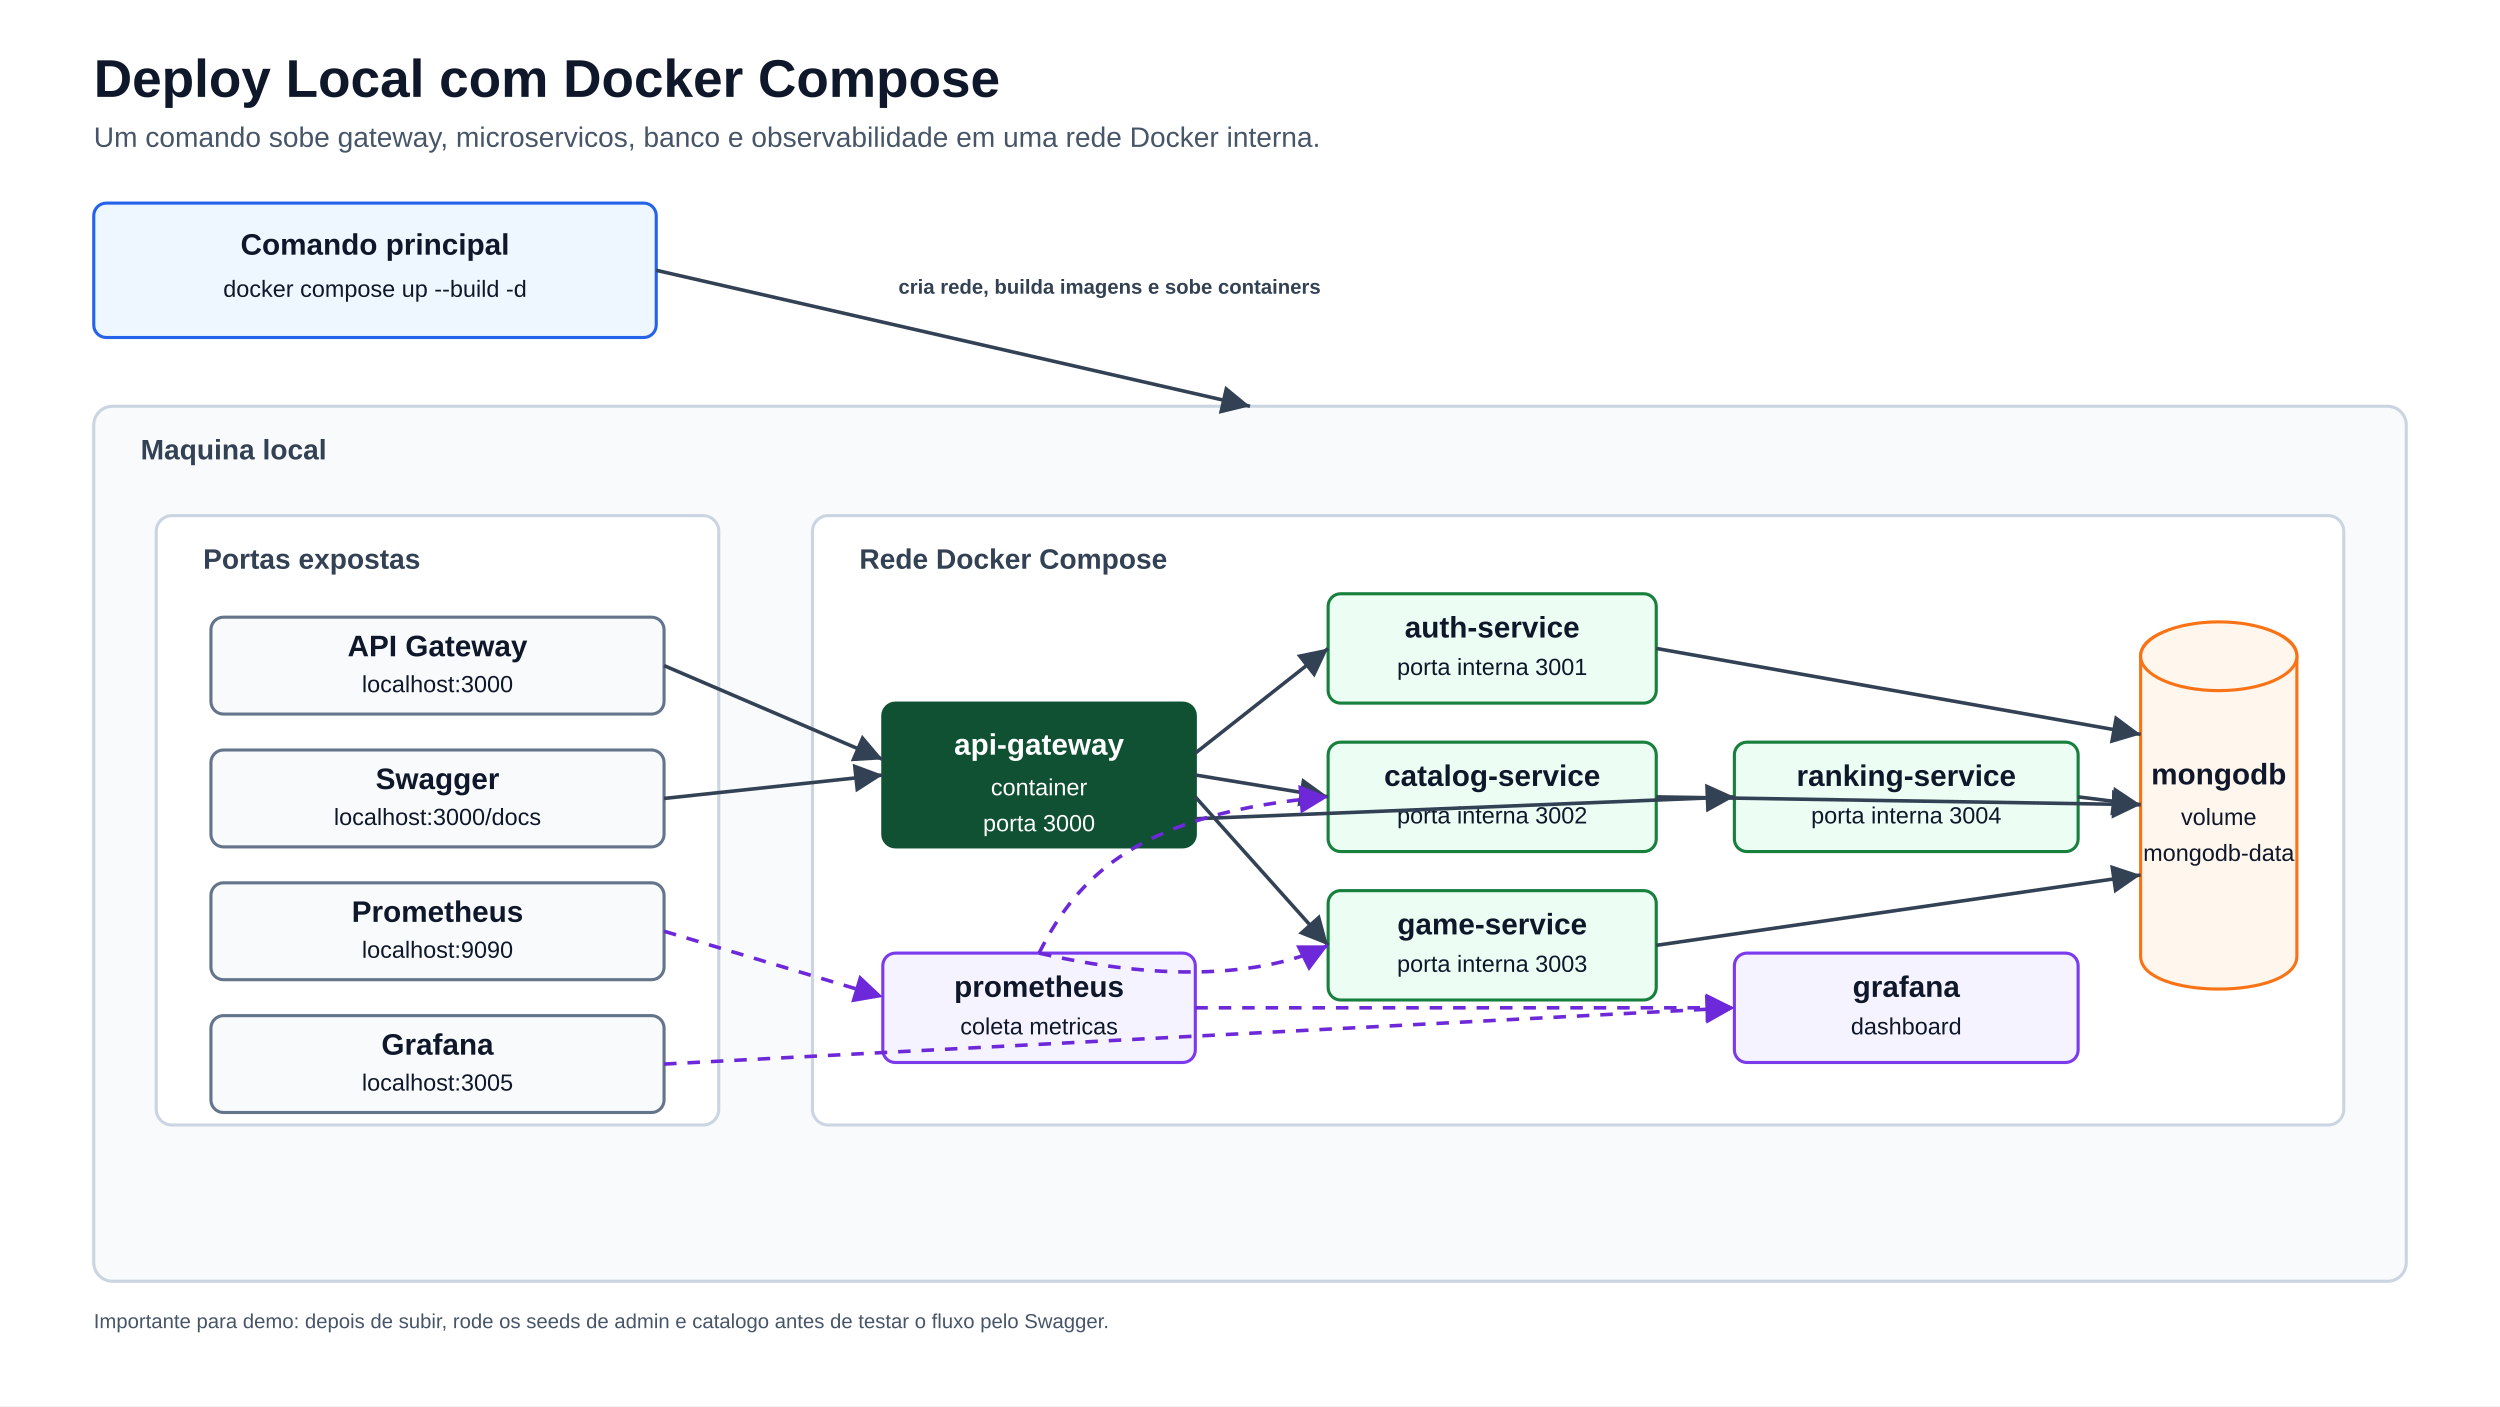
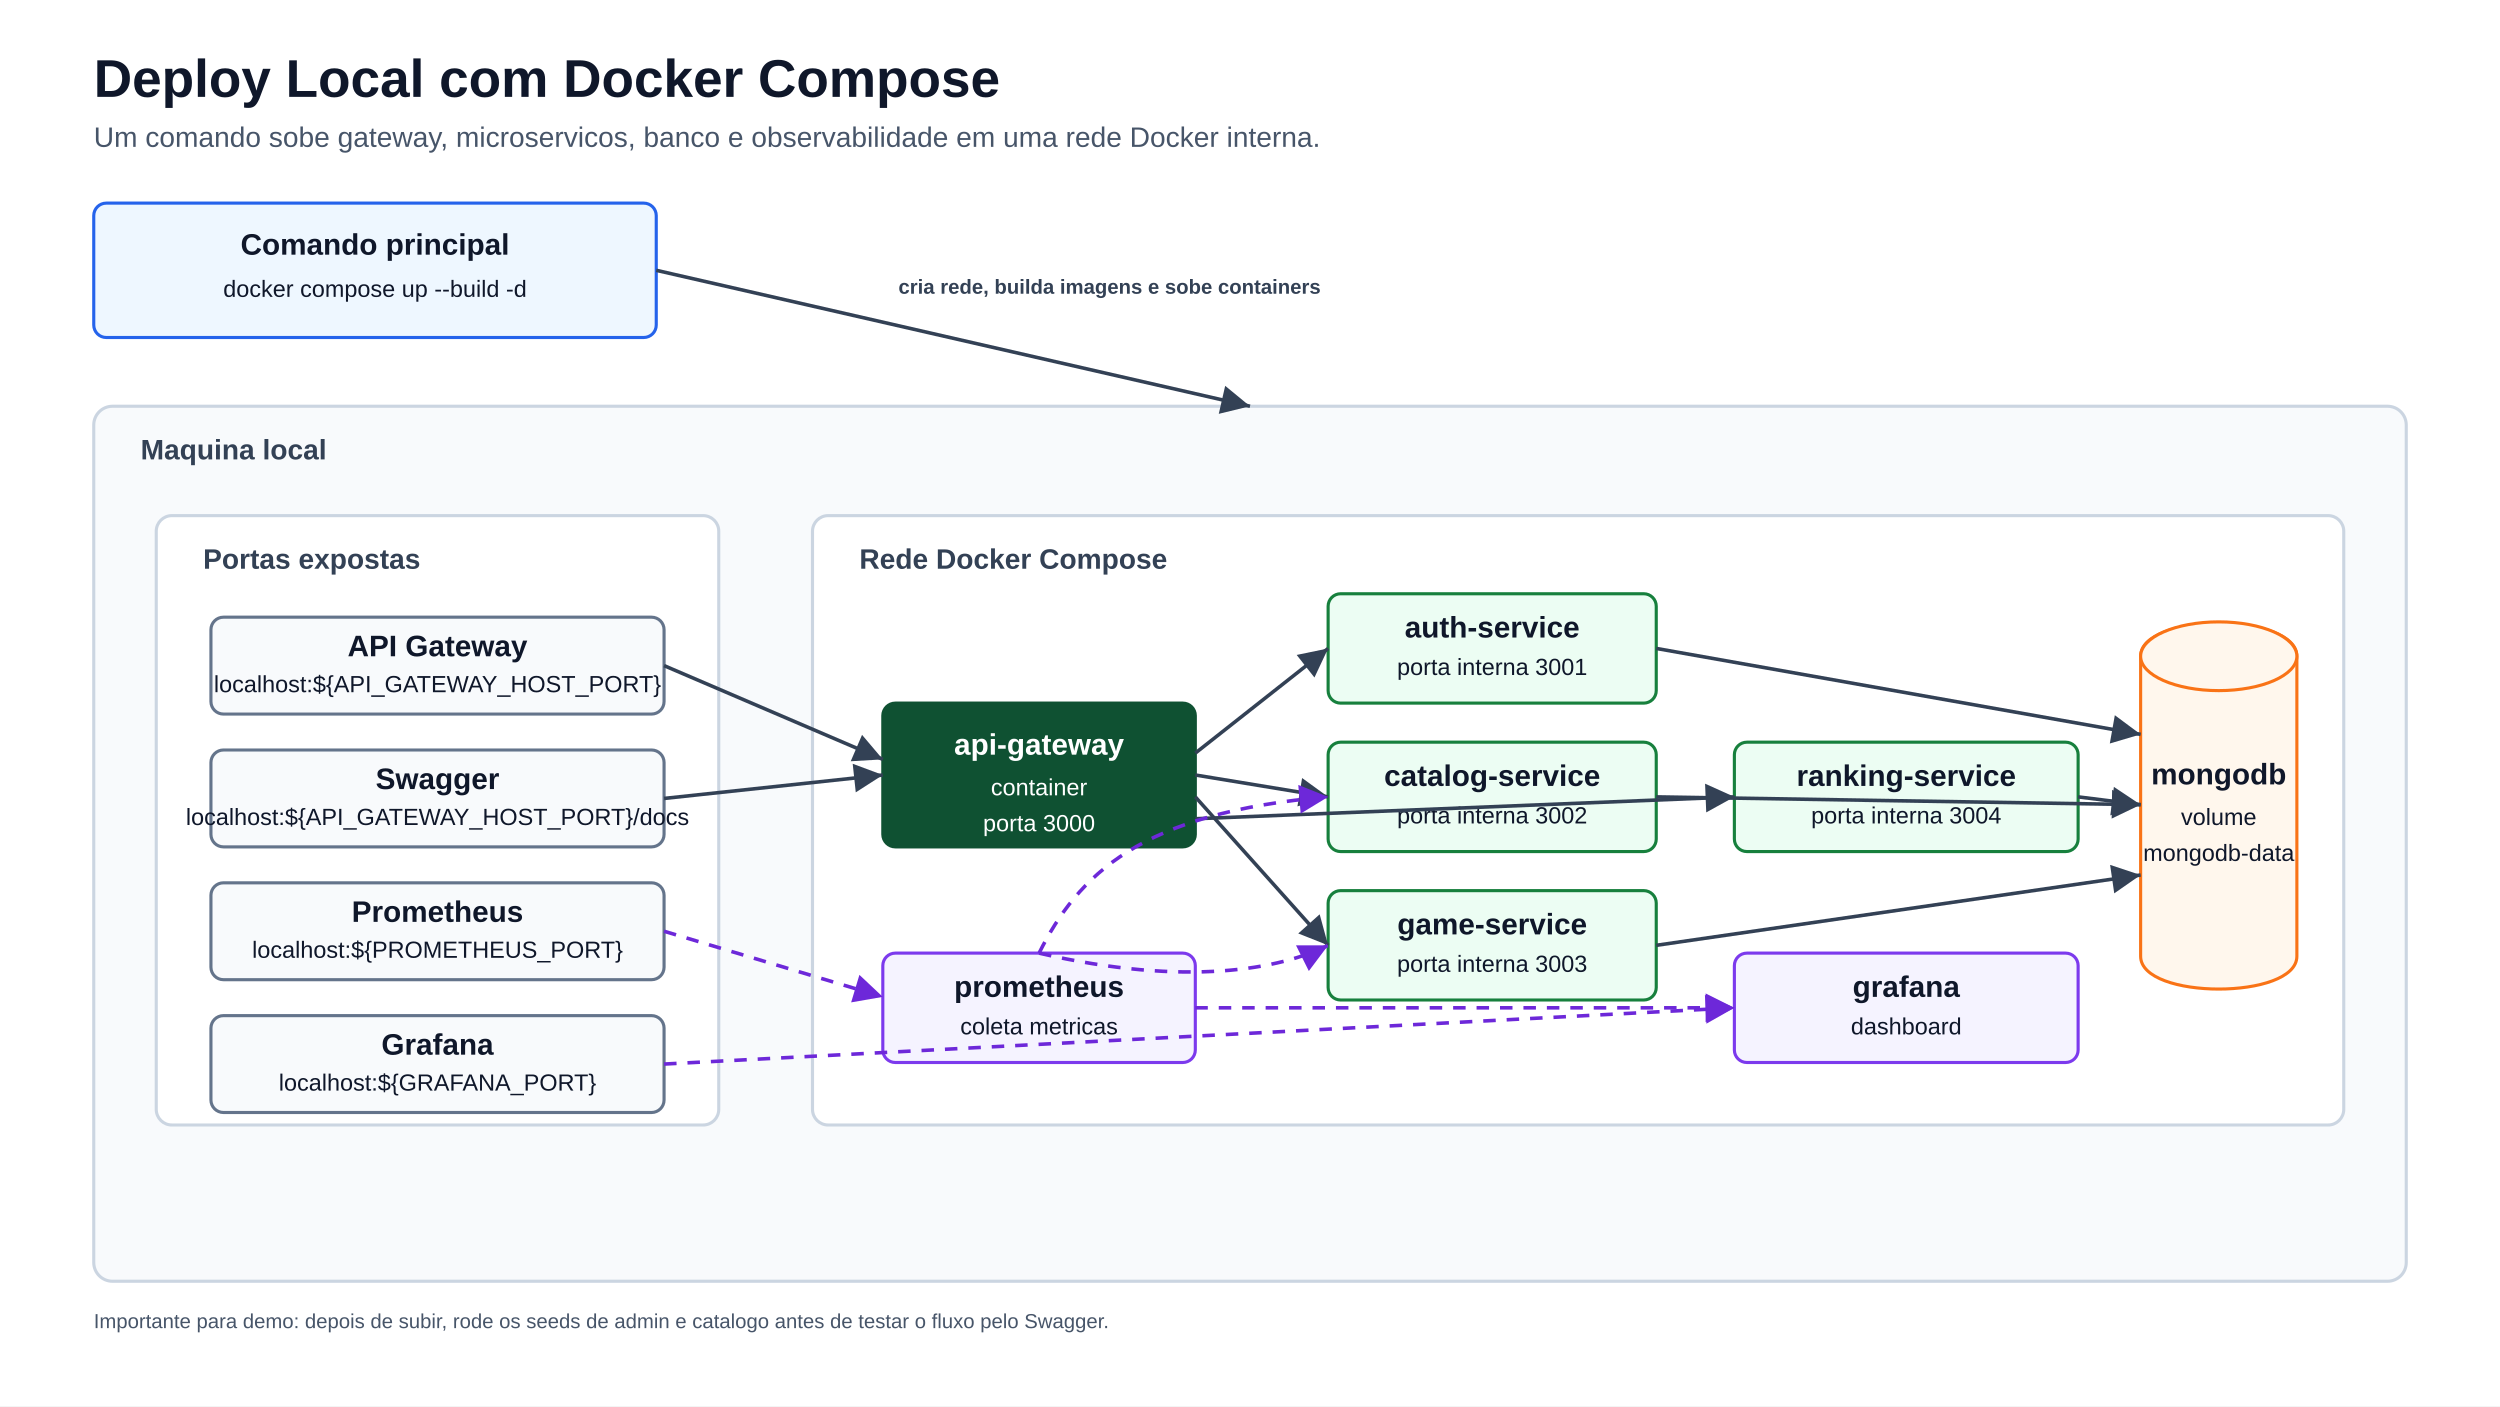
<svg xmlns="http://www.w3.org/2000/svg" width="1600" height="900" viewBox="0 0 1600 900" role="img" aria-labelledby="title desc">
  <defs>
    <marker id="arrow" markerWidth="12" markerHeight="12" refX="10" refY="6" orient="auto" markerUnits="strokeWidth">
      <path d="M2,2 L10,6 L2,10 Z" fill="#334155" />
    </marker>
    <marker id="arrowPurple" markerWidth="12" markerHeight="12" refX="10" refY="6" orient="auto" markerUnits="strokeWidth">
      <path d="M2,2 L10,6 L2,10 Z" fill="#6d28d9" />
    </marker>
    <style>
      .bg { fill: #ffffff; }
      .title { font: 700 34px Arial, sans-serif; fill: #0f172a; }
      .subtitle { font: 400 18px Arial, sans-serif; fill: #475569; }
      .group-title { font: 700 18px Arial, sans-serif; fill: #334155; }
      .box-title { font: 700 19px Arial, sans-serif; }
      .box-text { font: 400 15px Arial, sans-serif; }
      .small { font: 400 13px Arial, sans-serif; fill: #475569; }
      .host { fill: #f8fafc; stroke: #cbd5e1; stroke-width: 2; rx: 12; }
      .network { fill: #ffffff; stroke: #cbd5e1; stroke-width: 2; rx: 10; }
      .command { fill: #eef7ff; stroke: #2563eb; stroke-width: 2; rx: 8; }
      .port { fill: #f8fafc; stroke: #64748b; stroke-width: 2; rx: 8; }
      .gateway { fill: #0f5132; stroke: #0f5132; stroke-width: 2; rx: 8; }
      .service { fill: #ecfdf3; stroke: #17803d; stroke-width: 2; rx: 8; }
      .database { fill: #fff7ed; stroke: #f97316; stroke-width: 2; }
      .obs { fill: #f5f3ff; stroke: #7c3aed; stroke-width: 2; rx: 8; }
      .line { fill: none; stroke: #334155; stroke-width: 2.3; marker-end: url(#arrow); }
      .purple-line { fill: none; stroke: #6d28d9; stroke-width: 2.3; marker-end: url(#arrowPurple); stroke-dasharray: 8 7; }
      .label { font: 600 13px Arial, sans-serif; fill: #334155; }
      .white { fill: #ffffff; }
      .dark { fill: #0f172a; }
    </style>
  </defs>
  <rect class="bg" width="1600" height="900" />
  <text x="60" y="62" class="title">Deploy Local com Docker Compose</text>
  <text x="60" y="94" class="subtitle">Um comando sobe gateway, microservicos, banco e observabilidade em uma rede Docker interna.</text>
  <rect x="60" y="130" width="360" height="86" class="command" />
  <text x="240" y="163" text-anchor="middle" class="box-title dark">Comando principal</text>
  <text x="240" y="190" text-anchor="middle" class="box-text dark">docker compose up --build -d</text>
  <rect x="60" y="260" width="1480" height="560" class="host" />
  <text x="90" y="294" class="group-title">Maquina local</text>
  <rect x="100" y="330" width="360" height="390" class="network" />
  <text x="130" y="364" class="group-title">Portas expostas</text>
  <rect x="135" y="395" width="290" height="62" class="port" />
  <text x="280" y="420" text-anchor="middle" class="box-title dark">API Gateway</text>
-   <text x="280" y="443" text-anchor="middle" class="box-text dark">localhost:3000</text>
+   <text x="280" y="443" text-anchor="middle" class="box-text dark">localhost:${API_GATEWAY_HOST_PORT}</text>
  <rect x="135" y="480" width="290" height="62" class="port" />
  <text x="280" y="505" text-anchor="middle" class="box-title dark">Swagger</text>
-   <text x="280" y="528" text-anchor="middle" class="box-text dark">localhost:3000/docs</text>
+   <text x="280" y="528" text-anchor="middle" class="box-text dark">localhost:${API_GATEWAY_HOST_PORT}/docs</text>
  <rect x="135" y="565" width="290" height="62" class="port" />
  <text x="280" y="590" text-anchor="middle" class="box-title dark">Prometheus</text>
-   <text x="280" y="613" text-anchor="middle" class="box-text dark">localhost:9090</text>
+   <text x="280" y="613" text-anchor="middle" class="box-text dark">localhost:${PROMETHEUS_PORT}</text>
  <rect x="135" y="650" width="290" height="62" class="port" />
  <text x="280" y="675" text-anchor="middle" class="box-title dark">Grafana</text>
-   <text x="280" y="698" text-anchor="middle" class="box-text dark">localhost:3005</text>
+   <text x="280" y="698" text-anchor="middle" class="box-text dark">localhost:${GRAFANA_PORT}</text>
  <rect x="520" y="330" width="980" height="390" class="network" />
  <text x="550" y="364" class="group-title">Rede Docker Compose</text>
  <rect x="565" y="450" width="200" height="92" class="gateway" />
  <text x="665" y="483" text-anchor="middle" class="box-title white">api-gateway</text>
  <text x="665" y="509" text-anchor="middle" class="box-text white">container</text>
  <text x="665" y="532" text-anchor="middle" class="box-text white">porta 3000</text>
  <rect x="850" y="380" width="210" height="70" class="service" />
  <text x="955" y="408" text-anchor="middle" class="box-title dark">auth-service</text>
  <text x="955" y="432" text-anchor="middle" class="box-text dark">porta interna 3001</text>
  <rect x="850" y="475" width="210" height="70" class="service" />
  <text x="955" y="503" text-anchor="middle" class="box-title dark">catalog-service</text>
  <text x="955" y="527" text-anchor="middle" class="box-text dark">porta interna 3002</text>
  <rect x="850" y="570" width="210" height="70" class="service" />
  <text x="955" y="598" text-anchor="middle" class="box-title dark">game-service</text>
  <text x="955" y="622" text-anchor="middle" class="box-text dark">porta interna 3003</text>
  <rect x="1110" y="475" width="220" height="70" class="service" />
  <text x="1220" y="503" text-anchor="middle" class="box-title dark">ranking-service</text>
  <text x="1220" y="527" text-anchor="middle" class="box-text dark">porta interna 3004</text>
  <path d="M1370,420 C1370,392 1470,392 1470,420 L1470,612 C1470,640 1370,640 1370,612 Z" class="database" />
  <ellipse cx="1420" cy="420" rx="50" ry="22" fill="#fff7ed" stroke="#f97316" stroke-width="2" />
  <text x="1420" y="502" text-anchor="middle" class="box-title dark">mongodb</text>
  <text x="1420" y="528" text-anchor="middle" class="box-text dark">volume</text>
  <text x="1420" y="551" text-anchor="middle" class="box-text dark">mongodb-data</text>
  <rect x="565" y="610" width="200" height="70" class="obs" />
  <text x="665" y="638" text-anchor="middle" class="box-title dark">prometheus</text>
  <text x="665" y="662" text-anchor="middle" class="box-text dark">coleta metricas</text>
  <rect x="1110" y="610" width="220" height="70" class="obs" />
  <text x="1220" y="638" text-anchor="middle" class="box-title dark">grafana</text>
  <text x="1220" y="662" text-anchor="middle" class="box-text dark">dashboard</text>
  <line x1="420" y1="173" x2="800" y2="260" class="line" />
  <text x="575" y="188" class="label">cria rede, builda imagens e sobe containers</text>
  <line x1="425" y1="426" x2="565" y2="486" class="line" />
  <line x1="425" y1="511" x2="565" y2="496" class="line" />
  <line x1="425" y1="596" x2="565" y2="638" class="purple-line" />
  <line x1="425" y1="681" x2="1110" y2="645" class="purple-line" />
  <line x1="765" y1="482" x2="850" y2="415" class="line" />
  <line x1="765" y1="496" x2="850" y2="510" class="line" />
  <line x1="765" y1="510" x2="850" y2="605" class="line" />
  <line x1="765" y1="524" x2="1110" y2="510" class="line" />
  <line x1="1060" y1="415" x2="1370" y2="470" class="line" />
  <line x1="1060" y1="510" x2="1370" y2="515" class="line" />
  <line x1="1060" y1="605" x2="1370" y2="560" class="line" />
  <line x1="1330" y1="510" x2="1370" y2="515" class="line" />
  <path d="M665,610 C690,560 730,520 850,510" class="purple-line" />
  <path d="M665,610 C760,632 820,620 850,605" class="purple-line" />
  <line x1="765" y1="645" x2="1110" y2="645" class="purple-line" />
  <text x="60" y="850" class="small">Importante para demo: depois de subir, rode os seeds de admin e catalogo antes de testar o fluxo pelo Swagger.</text>
</svg>
